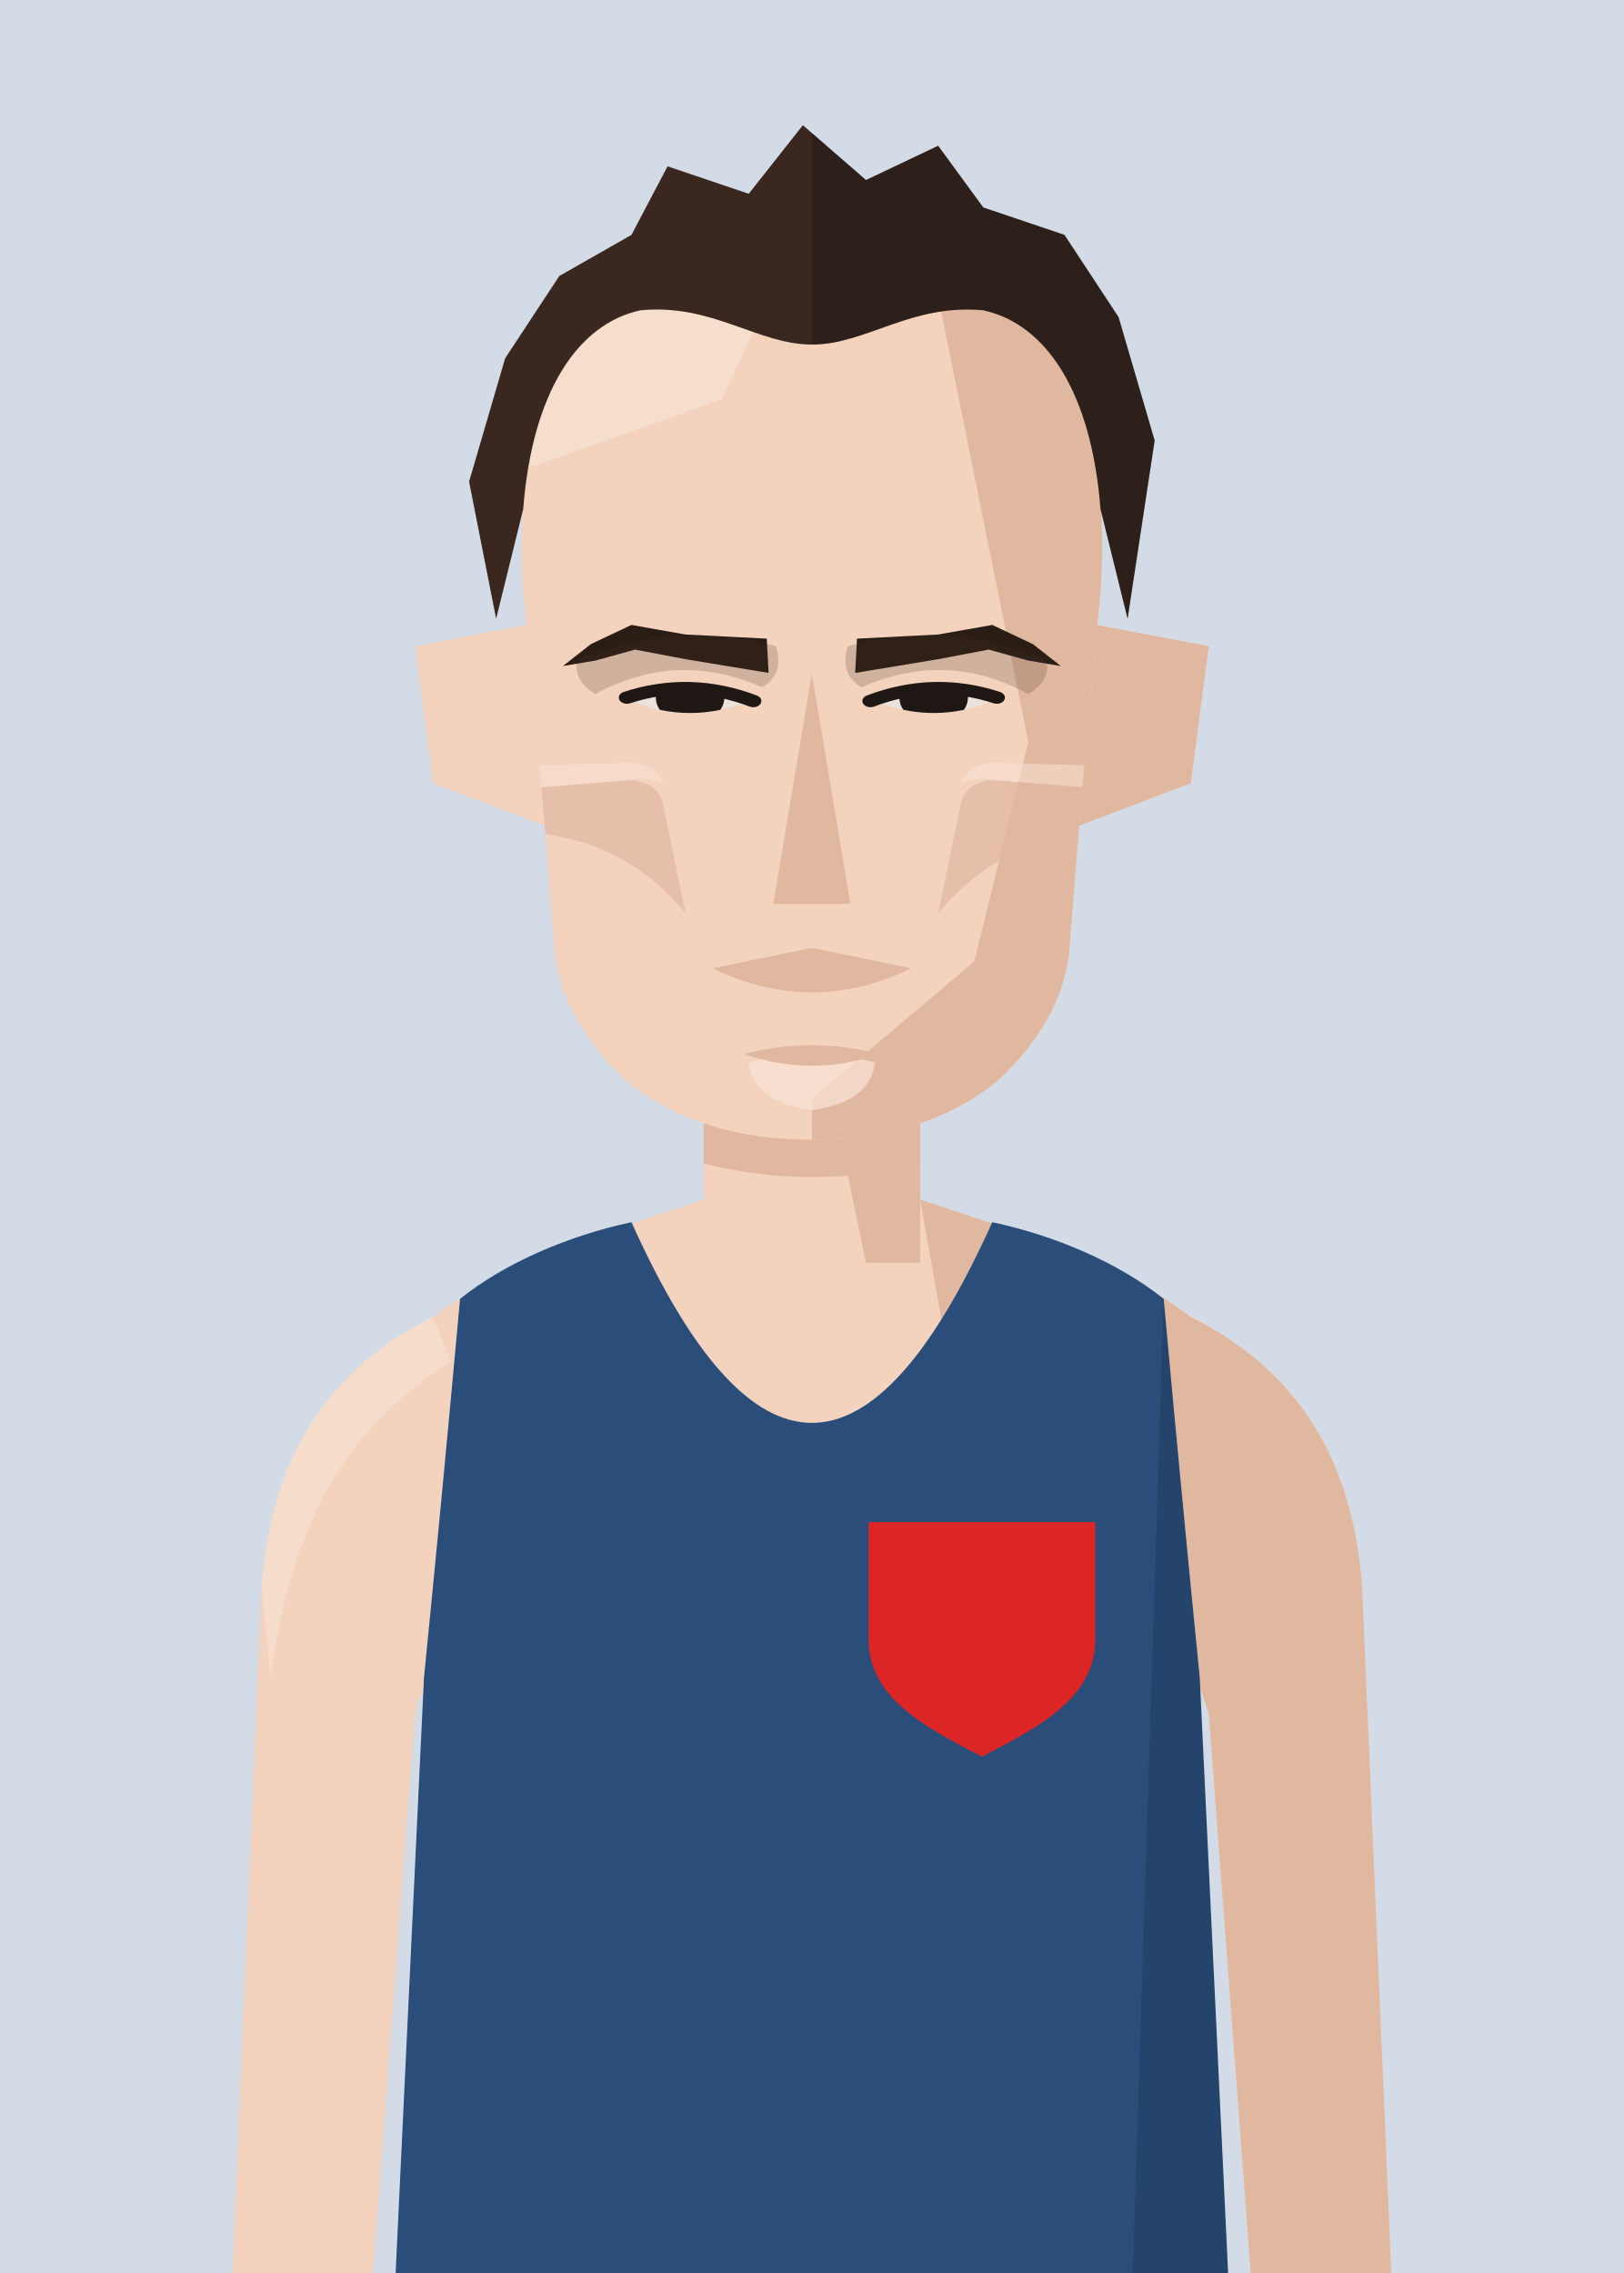
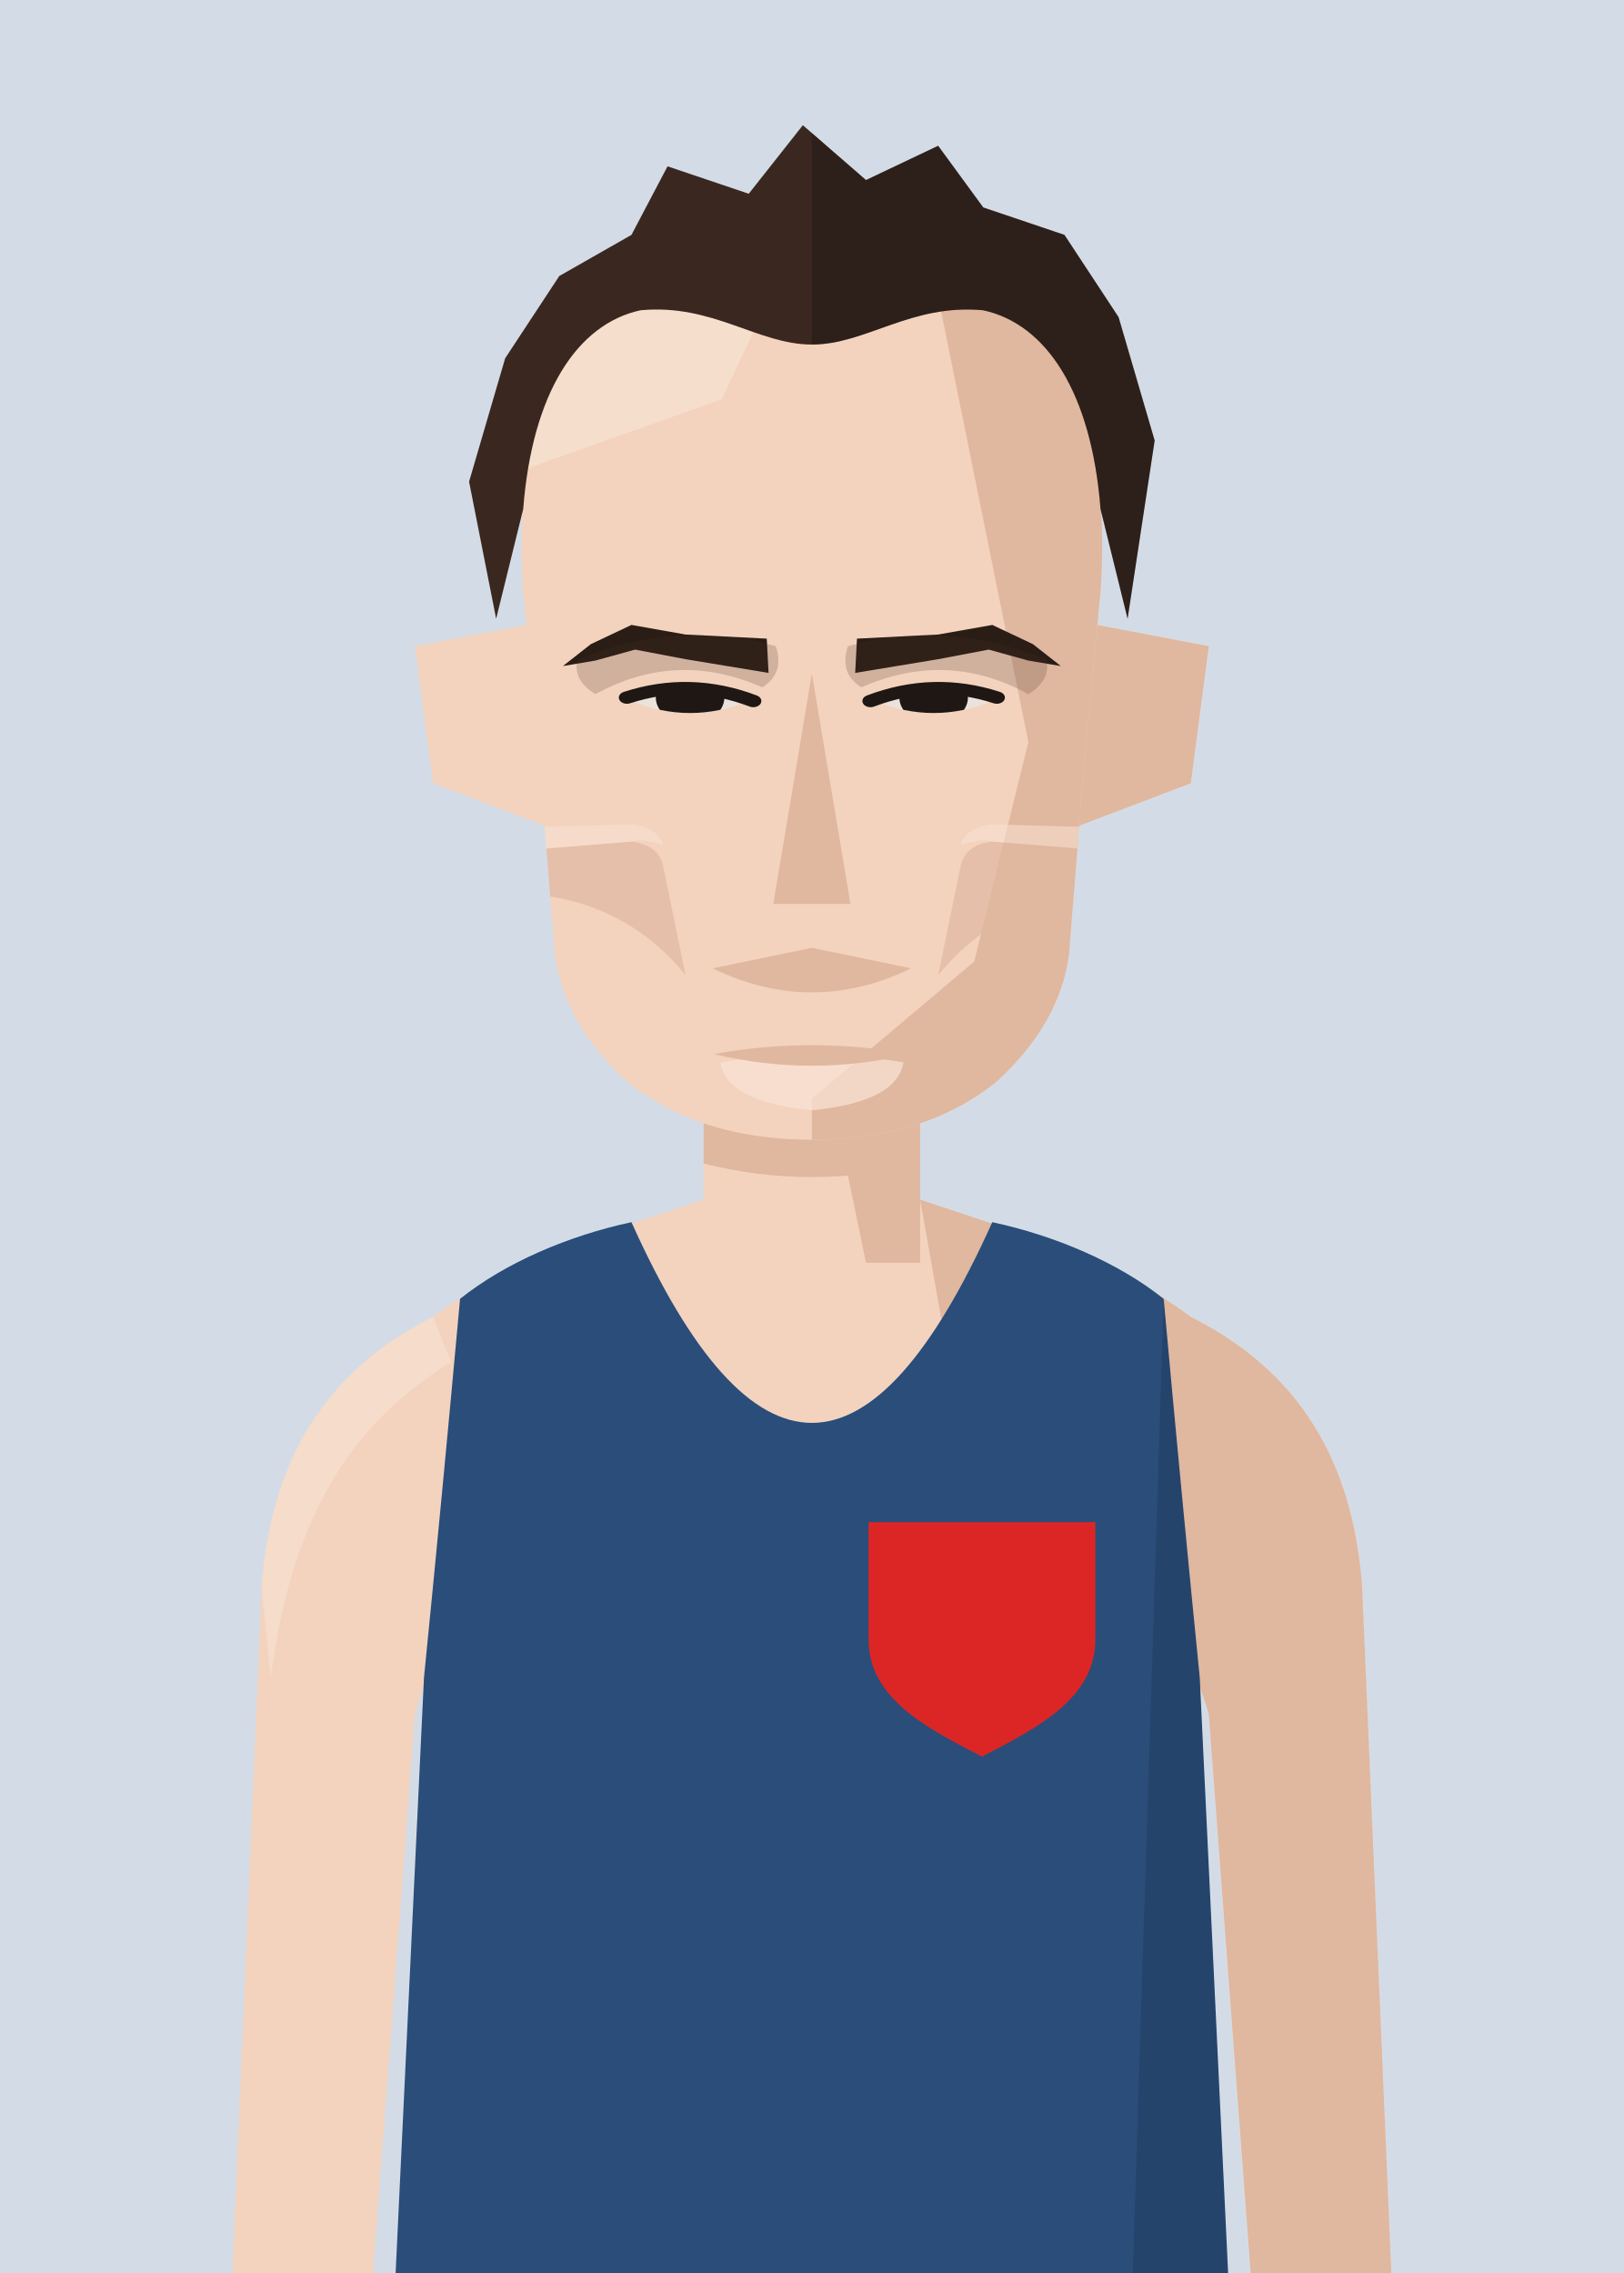
<svg xmlns="http://www.w3.org/2000/svg" viewBox="10 20 180 252">
  <defs>
    <clipPath id="vf">
      <path d="M53,330 L57,246 Q59,226 61,204 C66,200 73,197 80,195.5 Q100,240 120,195.5 C127,197 134,200 139,204 Q141,226 143,246 L147,330 Z" />
    </clipPath>
    <clipPath id="hf">
      <path d="M68,96 C66,58 81,40 100,40 C119,40 134,58 132,96 L130,124 L128.5,149 Q127.5,159 120.5,167.5 Q112.5,176 100,176 Q87.5,176 79.5,167.5 Q72.5,159 71.5,149 L70,124 Z" />
    </clipPath>
    <clipPath id="rf">
      <rect x="100" y="0" width="100" height="300" />
    </clipPath>
    <clipPath id="ef">
      <path d="M80,112 Q86.5,109.5 93,112 Q86.5,115.5 80,112 Z" />
      <path d="M107,112 Q113.5,109.5 120,112 Q113.5,115.5 107,112 Z" />
    </clipPath>
    <clipPath id="cf">
      <rect x="0" y="92" width="200" height="300" />
    </clipPath>
  </defs>
  <rect width="200" height="280" fill="#D3DCE6" />
  <g transform="translate(0,-40)">
    <rect x="88" y="171" width="24" height="37" fill="#F3D3BE" />
    <path d="M88,193 C76,197 66,200 58,206 C46,212 40,222 39,236 L35,330 L50,330 L56,250 Q59,240 64,238 L136,238 Q141,240 144,250 L150,330 L165,330 L161,236 C160,222 154,212 142,206 C134,200 124,197 112,193" fill="#F3D3BE" />
    <g fill="#E0B79F">
      <path d="M112,193 C124,197 134,200 142,206 C154,212 160,222 161,236 L165,330 L150,330 L144,250 Q141,240 136,238 L120,238 Z" />
      <path d="M58,206 C46,212 40,222 39,236 L40,246 C42,231 47,219 60,211 Z" fill="#F8E2D3" opacity=".6" />
      <polygon points="100,171 112,171 112,200 106,200" />
      <path d="M88,179 L112,179 L112,189 Q100,192 88,189 Z" />
    </g>
    <g transform="translate(0,83) scale(1,0.76) translate(0,-40)">
      <g fill="#F3D3BE">
        <path d="M72,100 L56,104 L58,124 L74,132 Z" />
        <path d="M128,100 L144,104 L142,124 L126,132 Z" />
        <path d="M128,100 L144,104 L142,124 L126,132 Z" fill="#E0B79F" />
        <path d="M68,96 C66,58 81,40 100,40 C119,40 134,58 132,96 L130,124 L128.5,149 Q127.5,159 120.5,167.5 Q112.5,176 100,176 Q87.5,176 79.5,167.5 Q72.5,159 71.5,149 L70,124 Z" />
      </g>
      <g clip-path="url(#hf)">
        <polygon points="112,40 140,40 140,180 100,180 100,170 118,150 124,118 120,92" fill="#E0B79F" />
        <polygon points="60,40 100,40 90,68 60,82" fill="#F8E2D3" opacity=".7" />
      </g>
      <g fill="#2A1D16">
        <polygon points="95,102.9 86,102.3 80,100.9 75.5,103.7 72.4,106.9 76,106.1 80.4,104.5 86,105.9 95.2,107.9" />
        <polygon points="105,102.9 114,102.3 120,100.9 124.5,103.7 127.6,106.9 124,106.1 119.6,104.5 114,105.9 104.8,107.9" />
      </g>
      <g fill="#EBE2DB">
        <path d="M80,112 Q86.5,109.5 93,112 Q86.5,115.5 80,112 Z" />
        <path d="M107,112 Q113.5,109.5 120,112 Q113.5,115.5 107,112 Z" />
      </g>
      <g clip-path="url(#ef)" fill="#1E1714">
        <circle cx="86.5" cy="111.5" r="3.8" />
        <circle cx="113.5" cy="111.5" r="3.8" />
      </g>
      <g fill="none" stroke="#1E1714" stroke-width="1.8" stroke-linecap="round">
        <path d="M79.5,111.5 Q86.5,108.5 93.5,112" />
        <path d="M106.5,112 Q113.5,108.5 120.5,111.5" />
      </g>
      <g clip-path="url(#hf)">
-         <path d="M93,164.7 Q100,162.5 107,164.7 Q106.5,170.5 100,171.7 Q93.5,170.5 93,164.7 Z" fill="#F8E2D3" opacity=".75" />
-         <path d="M92.5,163.5 Q100,160.9 107.5,163.5 Q100,166.9 92.5,163.5 Z" fill="#E0B79F" />
+         <path d="M89.85,164.7 Q100,162.5 110.15,164.7 Q109.425,170.5 100,171.7 Q90.575,170.5 89.85,164.7 Z" fill="#F8E2D3" opacity=".75" />
+         <path d="M89.125,163.5 Q100,160.9 110.875,163.5 Q100,166.9 89.125,163.5 Z" fill="#E0B79F" />
      </g>
      <g clip-path="url(#hf)">
        <g fill="#E0B79F" opacity="0.70">
-           <path d="M66,125 L80,123.5 Q83,124 83.5,127 L86,143 Q78.6,131 66,131 Z" />
-           <path d="M134,125 L120,123.5 Q117,124 116.5,127 L114,143 Q121.4,131 134,131 Z" />
+           <path d="M66,134 L80,132.5 Q83,133 83.5,136 L86,152 Q78.6,140 66,140 Z" />
+           <path d="M134,134 L120,132.5 Q117,133 116.5,136 L114,152 Q121.4,140 134,140 Z" />
        </g>
        <g fill="#F8E2D3" opacity=".55">
-           <path d="M66,121.5 L80,121 Q83,121.5 83.5,124 Q81,123 80,123.5 L66,125 Z" />
-           <path d="M134,121.5 L120,121 Q117,121.5 116.5,124 Q119,123 120,123.5 L134,125 Z" />
+           <path d="M66,130.5 L80,130 Q83,130.5 83.5,133 Q81,132 80,132.5 L66,134 Z" />
+           <path d="M134,130.5 L120,130 Q117,130.5 116.5,133 Q119,132 120,132.5 L134,134 Z" />
        </g>
      </g>
      <g clip-path="url(#hf)" fill="#4A2E22" opacity="0.21">
        <path d="M74,106 Q85,100 96,104 Q97,108 94.5,110 Q85,104.5 76,111 Q73.5,109 74,106 Z" />
        <path d="M126,106 Q115,100 104,104 Q103,108 105.5,110 Q115,104.5 124,111 Q126.5,109 126,106 Z" />
      </g>
      <polygon points="100,108 104.275,141.6 95.725,141.6" fill="#E0B79F" />
      <path d="M89,151 L100,148 L111,151 Q100,158 89,151 Z" fill="#E0B79F" />
      <g fill="#3A2820">
        <path d="M65,100 L62,80 L66,62 L72,50 L80,44 L84,34 L93,38 L99,28 L106,36 L114,31 L119,40 L128,44 L134,56 L138,74 L135,100 L132,84 C131,67 126,57 119,55 C111,54 106,60 100,60 C94,60 89,54 81,55 C74,57 69,67 68,84 Z" />
        <g clip-path="url(#rf)" fill="#000" opacity=".22">
          <path d="M65,100 L62,80 L66,62 L72,50 L80,44 L84,34 L93,38 L99,28 L106,36 L114,31 L119,40 L128,44 L134,56 L138,74 L135,100 L132,84 C131,67 126,57 119,55 C111,54 106,60 100,60 C94,60 89,54 81,55 C74,57 69,67 68,84 Z" />
        </g>
      </g>
    </g>
    <g clip-path="url(#vf)">
      <path d="M53,330 L57,246 Q59,226 61,204 C66,200 73,197 80,195.5 Q100,240 120,195.5 C127,197 134,200 139,204 Q141,226 143,246 L147,330 Z" fill="#2a4d7a" />
      <g transform="matrix(6.2857 0 0 6.5 37.14 193)">
        <path d="M11 5.5 L15 5.5 L15 7.5 C15 8.5 14 9 13 9.5 C12 9 11 8.5 11 7.5 Z" fill="#dc2626" />
      </g>
      <path d="M139,204 Q141,226 143,246 L147,330 L135,330 Z" fill="#000" opacity="0.12" />
    </g>
  </g>
</svg>
